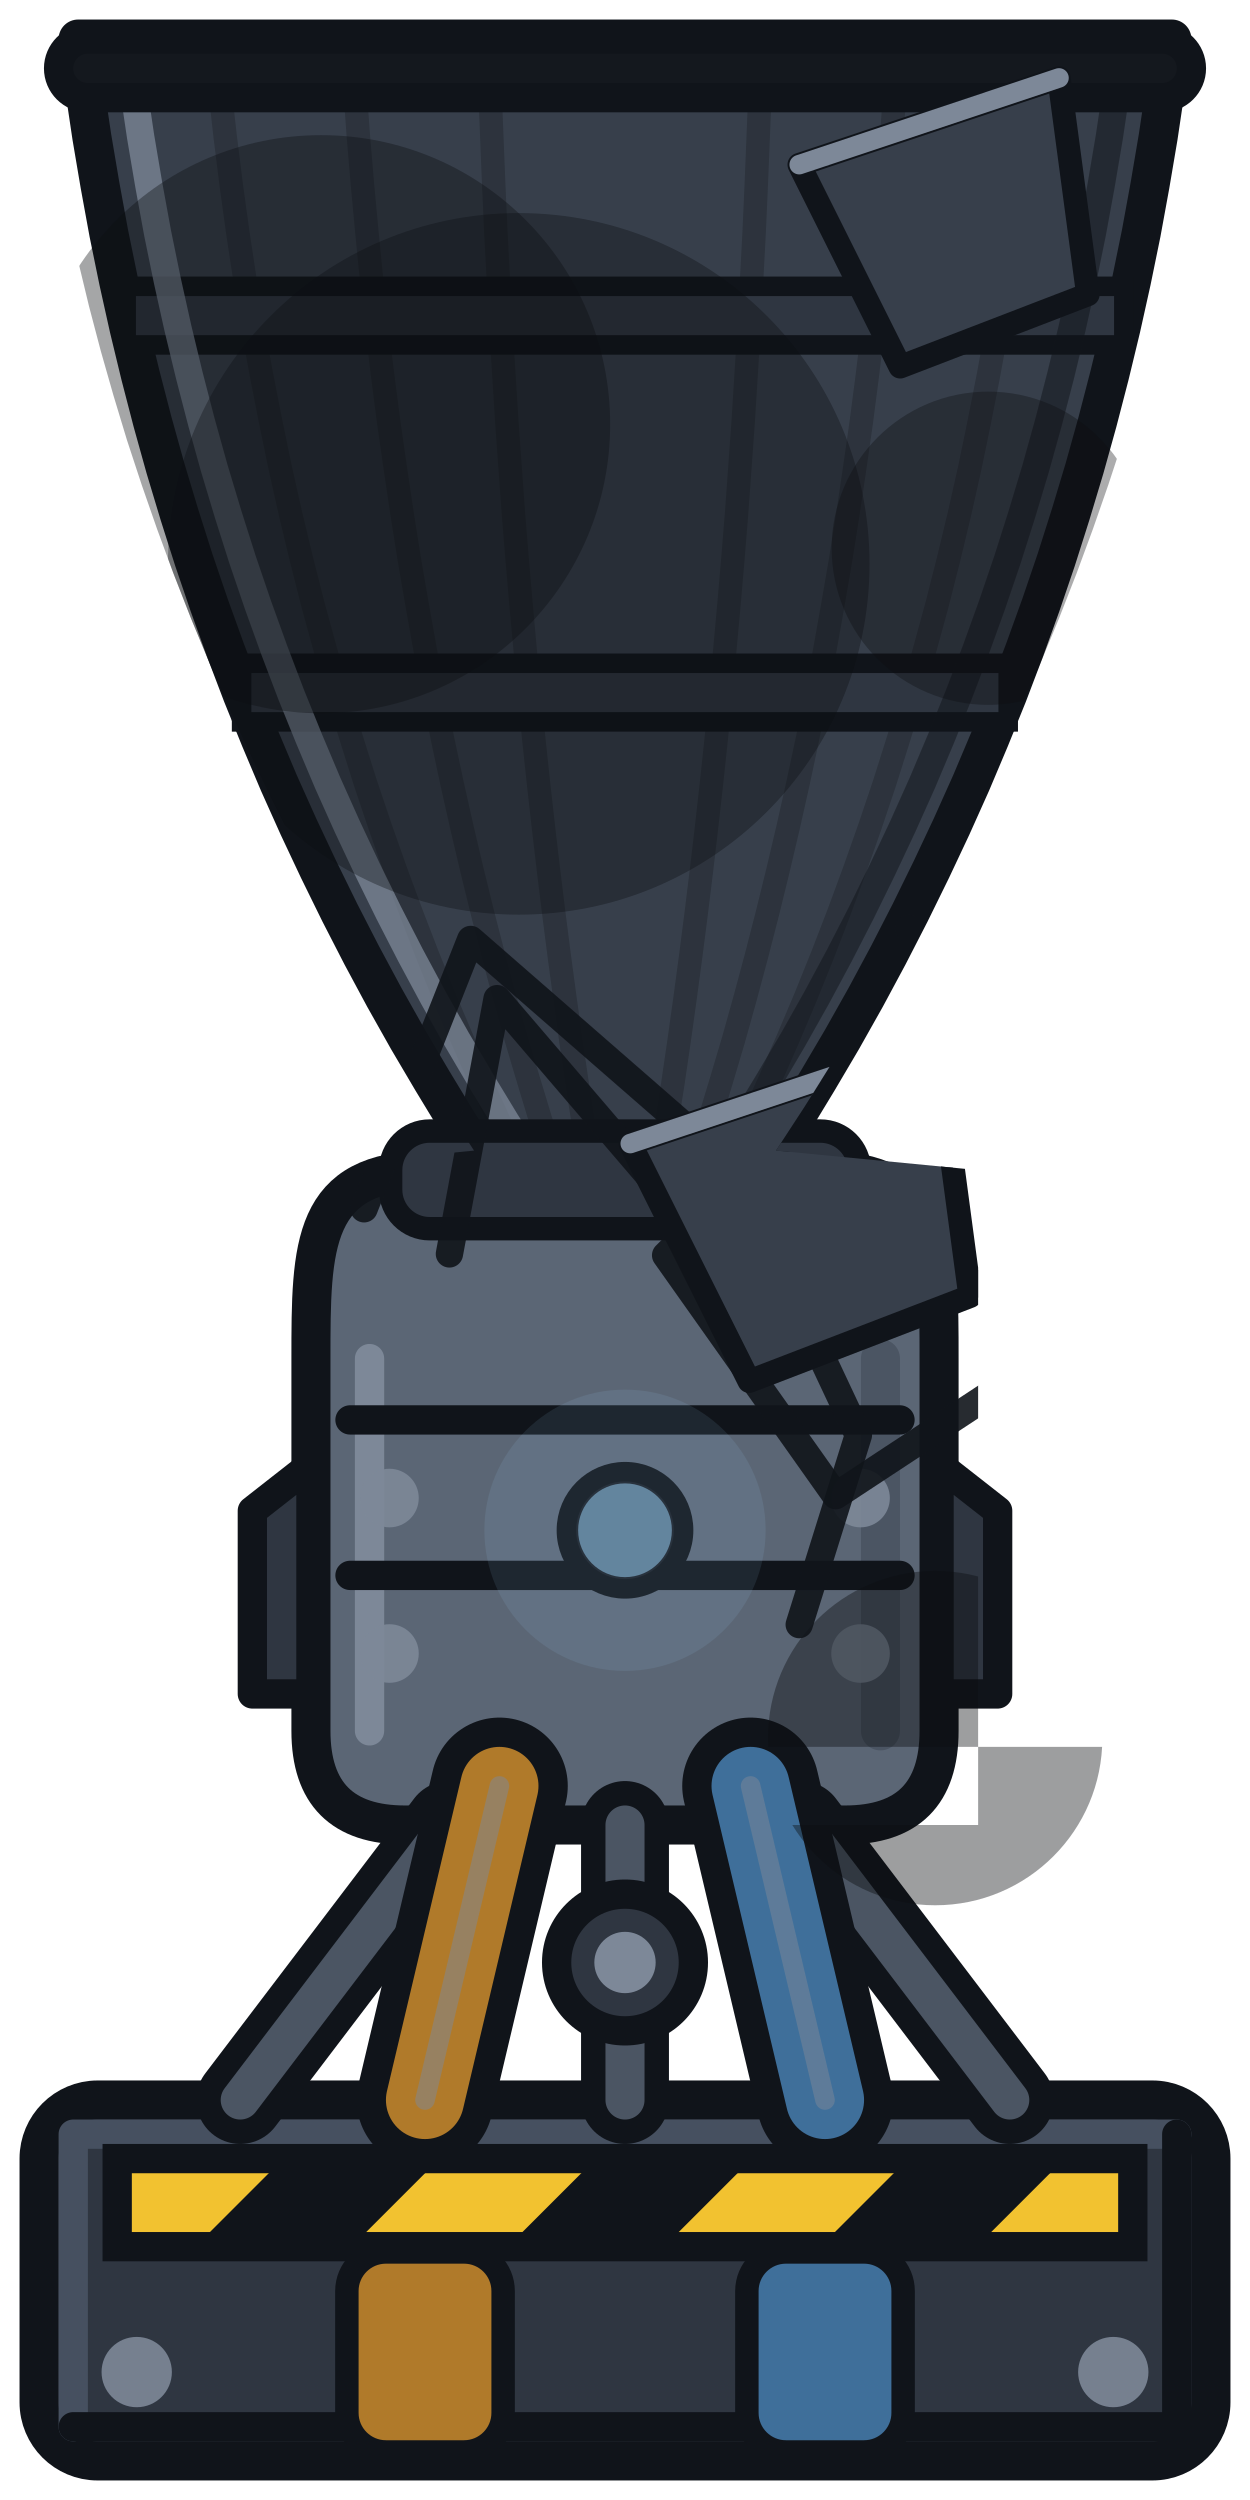
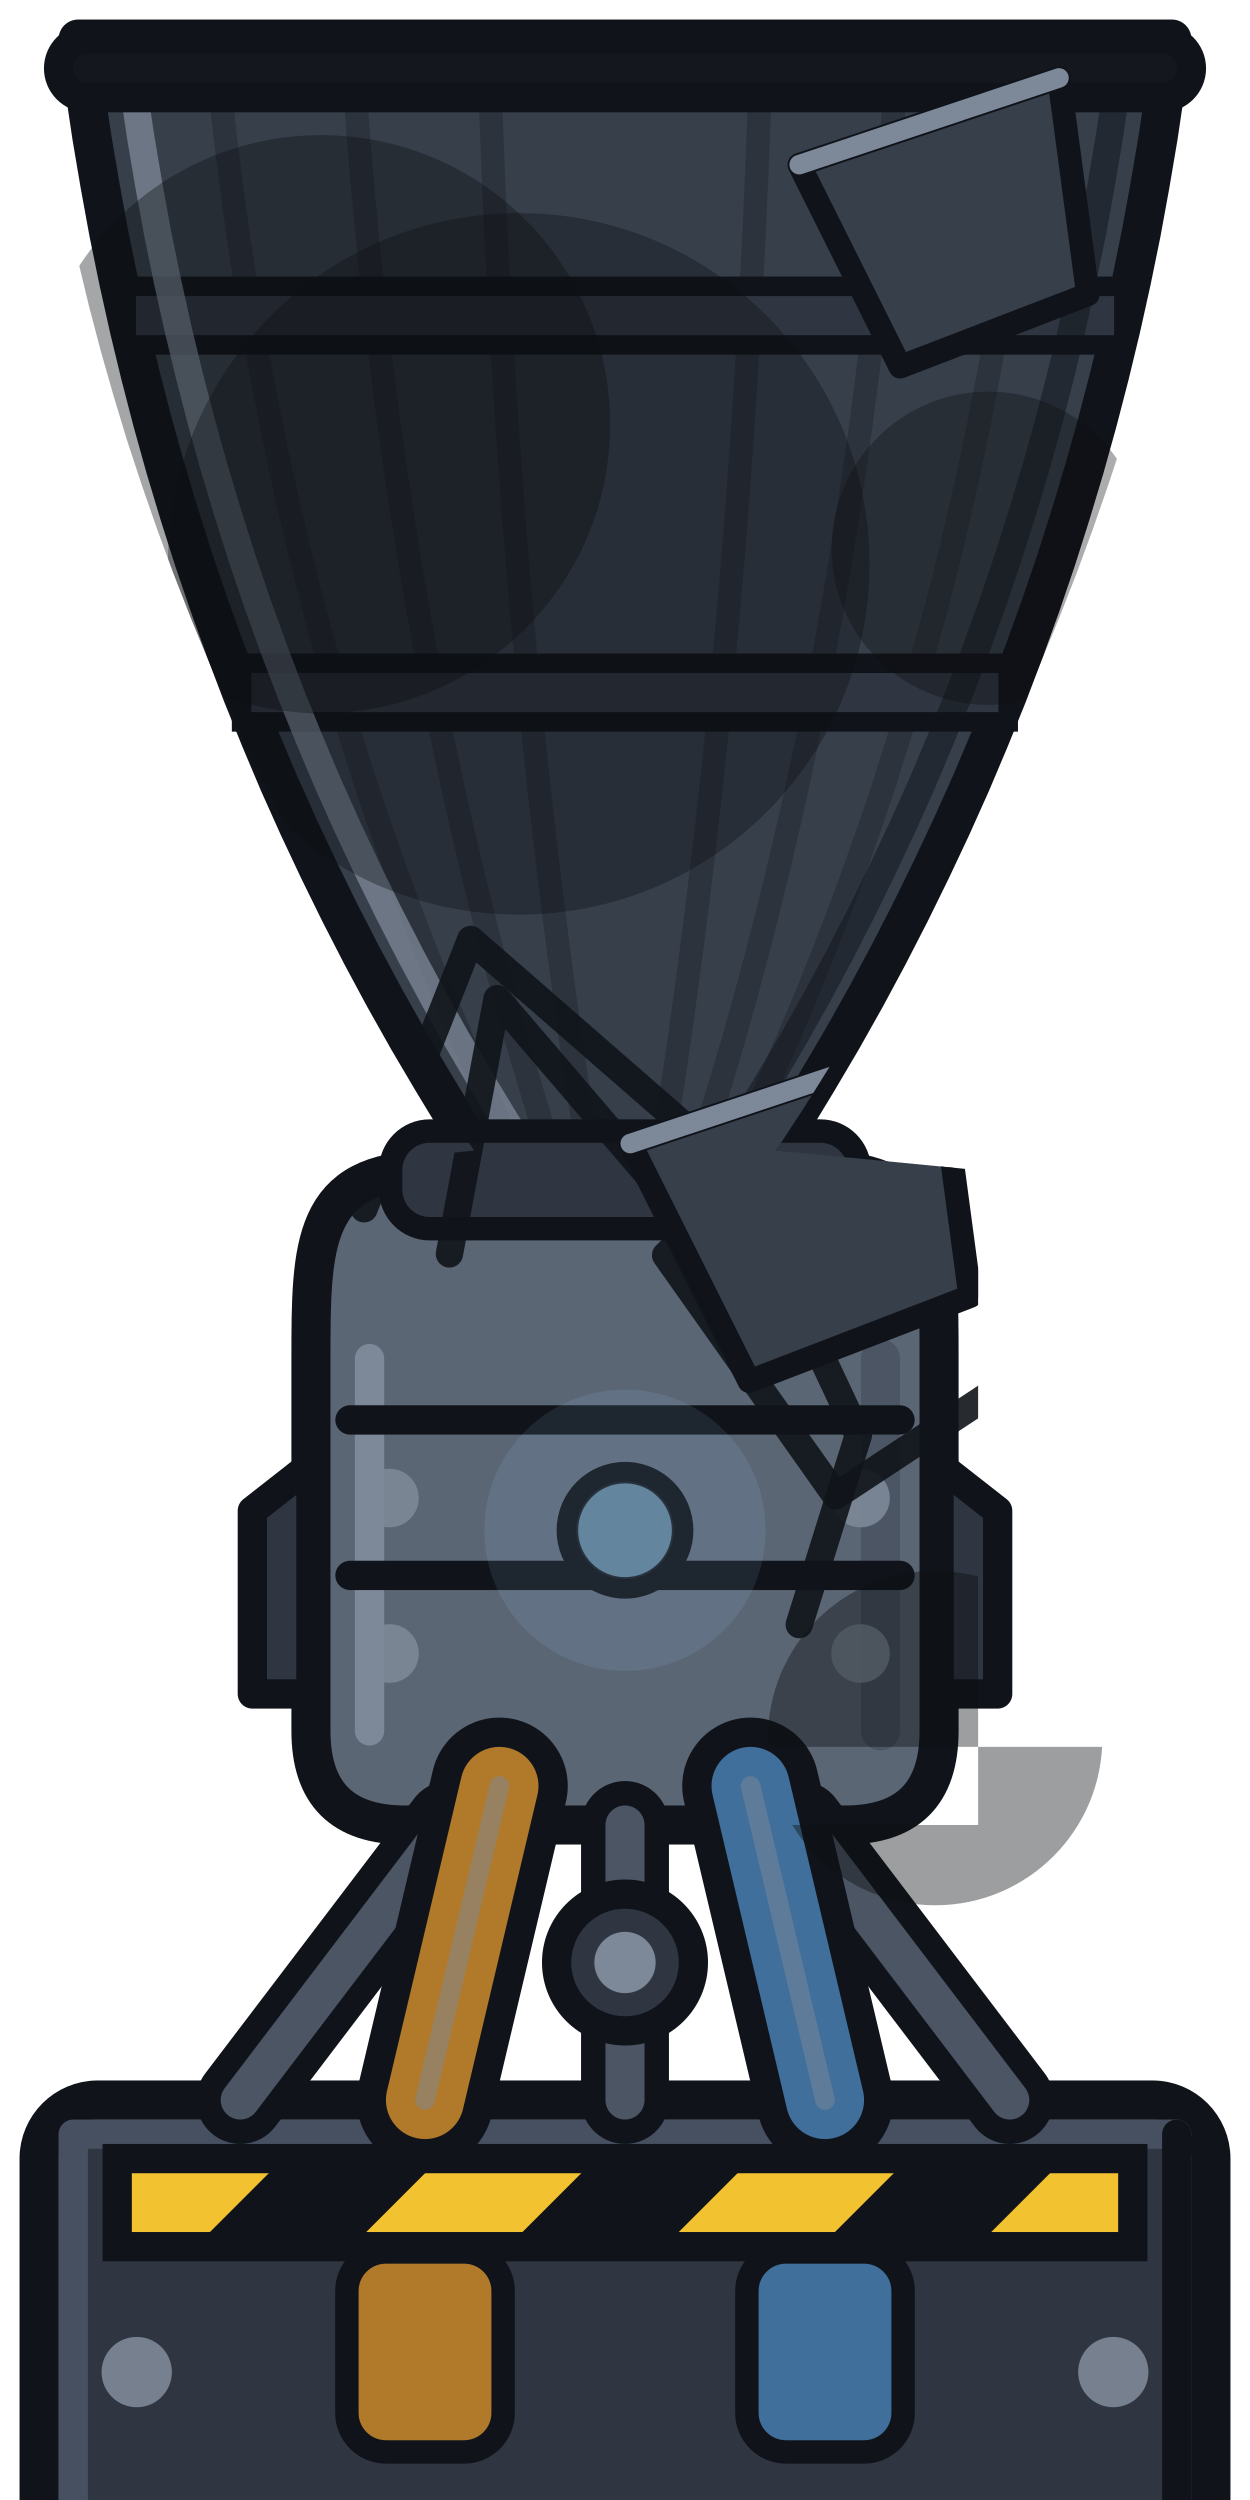
<svg xmlns="http://www.w3.org/2000/svg" width="64" height="128" viewBox="0 0 64 128">
  <defs>
    <radialGradient id="gunship_drive_c_nacelle_s_throat">
      <stop offset="0" stop-color="#ffffff" stop-opacity="0.95" />
      <stop offset="0.35" stop-color="#9fd8ff" stop-opacity="0.9" />
      <stop offset="1" stop-color="#9fd8ff" stop-opacity="0" />
    </radialGradient>
  </defs>
  <g id="base">
-     <rect x="2" y="107.52" width="60" height="18.48" rx="3" fill="#2f3641" stroke="#10141a" stroke-width="2" />
-     <path d="M3.75,124.25 L3.75,109.27 L60.25,109.27" fill="none" stroke="#465060" stroke-width="1.5" stroke-linejoin="round" stroke-linecap="round" data-baked="1" />
-     <path d="M60.25,109.27 L60.25,124.25 L3.75,124.25" fill="none" stroke="#10141a" stroke-width="1.5" stroke-linejoin="round" stroke-linecap="round" data-baked="1" />
+     <rect x="2" y="107.52" width="60" height="26.48" rx="3" fill="#2f3641" stroke="#10141a" stroke-width="2" />
+     <path d="M3.75,132.25 L3.75,109.27 L60.25,109.27" fill="none" stroke="#465060" stroke-width="1.5" stroke-linejoin="round" stroke-linecap="round" data-baked="1" />
+     <path d="M60.25,109.27 L60.25,132.25 L3.75,132.25" fill="none" stroke="#10141a" stroke-width="1.5" stroke-linejoin="round" stroke-linecap="round" data-baked="1" />
    <clipPath id="hz_nacelle_s_6_110">
      <rect x="6" y="110.52" width="52" height="4.51" />
    </clipPath>
    <rect x="6" y="110.52" width="52" height="4.51" fill="#f2c230" />
    <g clip-path="url(#hz_nacelle_s_6_110)">
      <polygon points="-6,115.03 2,115.03 6.51,110.52 -1.49,110.52" fill="#10141a" />
      <polygon points="10,115.03 18,115.03 22.51,110.52 14.51,110.52" fill="#10141a" />
      <polygon points="26,115.03 34,115.03 38.51,110.52 30.51,110.52" fill="#10141a" />
      <polygon points="42,115.03 50,115.03 54.51,110.52 46.51,110.52" fill="#10141a" />
      <polygon points="58,115.03 66,115.03 70.51,110.52 62.51,110.52" fill="#10141a" />
    </g>
    <rect x="6" y="110.52" width="52" height="4.51" fill="none" stroke="#10141a" stroke-width="1.5" />
    <circle cx="7" cy="121.45" r="1.8" fill="#7d8898" opacity="0.9" />
    <circle cx="57" cy="121.45" r="1.8" fill="#7d8898" opacity="0.9" />
    <rect x="17.76" y="115.3" width="8" height="10.24" rx="2" fill="#b07a2a" stroke="#10141a" stroke-width="1.2" />
    <rect x="38.24" y="115.3" width="8" height="10.24" rx="2" fill="#3f6f9a" stroke="#10141a" stroke-width="1.2" />
    <path d="M37.32,70.83 L37.25,70.25 L37.06,69.72 L36.78,69.23 L36.43,68.77 L36.06,68.34 L35.69,67.93 L35.34,67.53 L35.06,67.14 L34.87,66.75 L34.8,66.35 L34.81,66.24 L34.82,66.13 L34.85,66.02 L34.89,65.91 L34.94,65.81 L35,65.72 L36.46,63.68 L37.87,61.62 L39.24,59.55 L40.58,57.45 L41.86,55.34 L43.11,53.22 L44.32,51.07 L45.48,48.91 L46.6,46.73 L47.68,44.53 L48.72,42.32 L49.72,40.09 L50.67,37.84 L51.59,35.57 L52.46,33.28 L53.29,30.98 L54.08,28.66 L54.82,26.33 L55.53,23.97 L56.19,21.6 L56.81,19.21 L57.39,16.81 L57.93,14.38 L58.43,11.94 L58.88,9.48 L59.3,7 L59.67,4.51 L60,2 L4,2 L4.33,4.51 L4.7,7 L5.12,9.48 L5.57,11.94 L6.07,14.38 L6.61,16.81 L7.19,19.21 L7.81,21.6 L8.47,23.97 L9.18,26.33 L9.92,28.66 L10.71,30.98 L11.54,33.28 L12.41,35.57 L13.33,37.84 L14.28,40.09 L15.28,42.32 L16.32,44.53 L17.4,46.73 L18.52,48.91 L19.68,51.07 L20.89,53.22 L22.14,55.34 L23.42,57.45 L24.76,59.55 L26.13,61.62 L27.54,63.68 L29,65.72 L29.06,65.81 L29.11,65.91 L29.15,66.02 L29.18,66.13 L29.19,66.24 L29.2,66.35 L29.13,66.75 L28.94,67.14 L28.66,67.53 L28.31,67.93 L27.94,68.34 L27.57,68.77 L27.22,69.23 L26.94,69.72 L26.75,70.25 L26.68,70.83 Z" fill="#373f4b" stroke="#10141a" stroke-width="2" stroke-linejoin="round" stroke-linecap="round" />
    <path d="M31.3,66.35 L31.3,66.24 L31.29,66.13 L31.29,66.02 L31.28,65.91 L31.26,65.81 L31.25,65.72 L30.89,63.68 L30.53,61.62 L30.19,59.55 L29.86,57.45 L29.53,55.34 L29.22,53.22 L28.92,51.07 L28.63,48.91 L28.35,46.73 L28.08,44.53 L27.82,42.32 L27.57,40.09 L27.33,37.84 L27.1,35.57 L26.89,33.28 L26.68,30.98 L26.48,28.66 L26.29,26.33 L26.12,23.97 L25.95,21.6 L25.8,19.21 L25.65,16.81 L25.52,14.38 L25.39,11.94 L25.28,9.48 L25.18,7 L25.08,4.51 L25,2" fill="none" stroke="#2a3039" stroke-width="1.2" stroke-linejoin="round" stroke-linecap="round" opacity="0.8" />
    <path d="M32.7,66.35 L32.7,66.24 L32.71,66.13 L32.71,66.02 L32.72,65.91 L32.74,65.81 L32.75,65.72 L33.11,63.68 L33.47,61.62 L33.81,59.55 L34.14,57.45 L34.47,55.34 L34.78,53.22 L35.08,51.07 L35.37,48.91 L35.65,46.73 L35.92,44.53 L36.18,42.32 L36.43,40.09 L36.67,37.84 L36.9,35.57 L37.11,33.28 L37.32,30.98 L37.52,28.66 L37.71,26.33 L37.88,23.97 L38.05,21.6 L38.2,19.21 L38.35,16.81 L38.48,14.38 L38.61,11.94 L38.72,9.48 L38.82,7 L38.92,4.51 L39,2" fill="none" stroke="#2a3039" stroke-width="1.2" stroke-linejoin="round" stroke-linecap="round" opacity="0.8" />
    <path d="M30.6,66.35 L30.6,66.24 L30.59,66.13 L30.57,66.02 L30.55,65.91 L30.53,65.81 L30.5,65.72 L29.77,63.68 L29.06,61.62 L28.38,59.55 L27.71,57.45 L27.07,55.34 L26.44,53.22 L25.84,51.07 L25.26,48.91 L24.7,46.73 L24.16,44.53 L23.64,42.32 L23.14,40.09 L22.66,37.84 L22.21,35.57 L21.77,33.28 L21.36,30.98 L20.96,28.66 L20.59,26.33 L20.24,23.97 L19.9,21.6 L19.59,19.21 L19.3,16.81 L19.03,14.38 L18.79,11.94 L18.56,9.48 L18.35,7 L18.17,4.51 L18,2" fill="none" stroke="#2a3039" stroke-width="1.2" stroke-linejoin="round" stroke-linecap="round" opacity="0.8" />
    <path d="M33.4,66.35 L33.4,66.24 L33.41,66.13 L33.43,66.02 L33.45,65.91 L33.47,65.81 L33.5,65.72 L34.23,63.68 L34.94,61.62 L35.62,59.55 L36.29,57.45 L36.93,55.34 L37.56,53.22 L38.16,51.07 L38.74,48.91 L39.3,46.73 L39.84,44.53 L40.36,42.32 L40.86,40.09 L41.34,37.84 L41.79,35.57 L42.23,33.28 L42.64,30.98 L43.04,28.66 L43.41,26.33 L43.76,23.97 L44.1,21.6 L44.41,19.21 L44.7,16.81 L44.97,14.38 L45.21,11.94 L45.44,9.48 L45.65,7 L45.83,4.51 L46,2" fill="none" stroke="#2a3039" stroke-width="1.2" stroke-linejoin="round" stroke-linecap="round" opacity="0.8" />
    <path d="M29.9,66.35 L29.9,66.24 L29.88,66.13 L29.86,66.02 L29.83,65.91 L29.79,65.81 L29.75,65.72 L28.66,63.68 L27.6,61.62 L26.57,59.55 L25.57,57.45 L24.6,55.34 L23.67,53.22 L22.76,51.07 L21.89,48.91 L21.05,46.73 L20.24,44.53 L19.46,42.32 L18.71,40.09 L18,37.84 L17.31,35.57 L16.66,33.28 L16.03,30.98 L15.44,28.66 L14.88,26.33 L14.35,23.97 L13.86,21.6 L13.39,19.21 L12.95,16.81 L12.55,14.38 L12.18,11.94 L11.84,9.48 L11.53,7 L11.25,4.51 L11,2" fill="none" stroke="#2a3039" stroke-width="1.2" stroke-linejoin="round" stroke-linecap="round" opacity="0.8" />
    <path d="M34.1,66.35 L34.1,66.24 L34.12,66.13 L34.14,66.02 L34.17,65.91 L34.21,65.81 L34.25,65.72 L35.34,63.68 L36.4,61.62 L37.43,59.55 L38.43,57.45 L39.4,55.34 L40.33,53.22 L41.24,51.07 L42.11,48.91 L42.95,46.73 L43.76,44.53 L44.54,42.32 L45.29,40.09 L46,37.84 L46.69,35.57 L47.34,33.28 L47.97,30.98 L48.56,28.66 L49.12,26.33 L49.65,23.97 L50.14,21.6 L50.61,19.21 L51.05,16.81 L51.45,14.38 L51.82,11.94 L52.16,9.48 L52.47,7 L52.75,4.51 L53,2" fill="none" stroke="#2a3039" stroke-width="1.2" stroke-linejoin="round" stroke-linecap="round" opacity="0.8" />
    <rect x="12.37" y="33.96" width="39.25" height="3" fill="#2f3641" stroke="#10141a" stroke-width="1" />
    <rect x="6.46" y="14.66" width="51.08" height="3" fill="#2f3641" stroke="#10141a" stroke-width="1" />
    <path d="M31.7,66.35 L31.69,66.24 L31.68,66.13 L31.65,66.02 L31.61,65.91 L31.56,65.81 L31.5,65.72 L30.04,63.68 L28.63,61.62 L27.26,59.55 L25.92,57.45 L24.64,55.34 L23.39,53.22 L22.18,51.07 L21.02,48.91 L19.9,46.73 L18.82,44.53 L17.78,42.32 L16.78,40.09 L15.83,37.84 L14.91,35.57 L14.04,33.28 L13.21,30.98 L12.42,28.66 L11.68,26.33 L10.97,23.97 L10.31,21.6 L9.69,19.21 L9.11,16.81 L8.57,14.38 L8.07,11.94 L7.62,9.48 L7.2,7 L6.83,4.51 L6.5,2" fill="none" stroke="#7d8898" stroke-width="1.4" stroke-linejoin="round" stroke-linecap="round" opacity="0.75" />
    <path d="M32.3,66.35 L32.31,66.24 L32.32,66.13 L32.35,66.02 L32.39,65.91 L32.44,65.81 L32.5,65.72 L33.96,63.68 L35.37,61.62 L36.74,59.55 L38.08,57.45 L39.36,55.34 L40.61,53.22 L41.82,51.07 L42.98,48.91 L44.1,46.73 L45.18,44.53 L46.22,42.32 L47.22,40.09 L48.17,37.84 L49.09,35.57 L49.96,33.28 L50.79,30.98 L51.58,28.66 L52.32,26.33 L53.03,23.97 L53.69,21.6 L54.31,19.21 L54.89,16.81 L55.43,14.38 L55.93,11.94 L56.38,9.48 L56.8,7 L57.17,4.51 L57.5,2" fill="none" stroke="#10141a" stroke-width="1.4" stroke-linejoin="round" stroke-linecap="round" opacity="0.5" />
    <rect x="27.2" y="64.35" width="9.6" height="4" rx="2" fill="#4b5563" stroke="#10141a" stroke-width="1.2" />
    <rect x="3" y="2" width="58" height="3" rx="1.5" fill="#14181e" stroke="#10141a" stroke-width="1.5" />
    <path d="M22,59.91 H42 C48.08,59.91 48.08,63.77 48.08,69.56 V88.62 Q48.08,93.44 43.26,93.44 H20.74 Q15.92,93.44 15.92,88.62 V69.56 C15.92,63.77 15.92,59.91 22,59.91 Z" fill="#5b6675" stroke="#10141a" stroke-width="2" stroke-linejoin="round" stroke-linecap="round" />
    <path d="M18.92,88.62 V69.56" fill="none" stroke="#7d8898" stroke-width="1.5" stroke-linejoin="round" stroke-linecap="round" />
    <path d="M45.08,88.62 V69.56" fill="none" stroke="#4b5563" stroke-width="2" stroke-linejoin="round" stroke-linecap="round" />
    <rect x="20" y="57.91" width="24" height="5" rx="2" fill="#2f3641" stroke="#10141a" stroke-width="1.2" />
    <line x1="17.92" y1="72.7" x2="46.08" y2="72.7" stroke="#10141a" stroke-width="1.5" stroke-linecap="round" />
    <circle cx="19.94" cy="76.7" r="1.5" fill="#7d8898" opacity="0.9" />
    <circle cx="44.06" cy="76.7" r="1.5" fill="#7d8898" opacity="0.9" />
    <line x1="17.92" y1="80.66" x2="46.08" y2="80.66" stroke="#10141a" stroke-width="1.5" stroke-linecap="round" />
    <circle cx="19.94" cy="84.66" r="1.5" fill="#7d8898" opacity="0.9" />
    <circle cx="44.06" cy="84.66" r="1.5" fill="#7d8898" opacity="0.9" />
    <polygon points="15.92,75 12.92,77.35 12.92,86.73 15.92,86.73" fill="#2f3641" stroke="#10141a" stroke-width="1.5" stroke-linejoin="round" />
    <polygon points="48.08,75 51.08,77.35 51.08,86.73 48.08,86.73" fill="#2f3641" stroke="#10141a" stroke-width="1.5" stroke-linejoin="round" />
    <line x1="12.3" y1="107.52" x2="23" y2="93.44" stroke="#10141a" stroke-width="4.5" stroke-linecap="round" />
    <line x1="12.3" y1="107.52" x2="23" y2="93.44" stroke="#4b5563" stroke-width="2" stroke-linecap="round" />
    <line x1="51.7" y1="107.52" x2="41" y2="93.44" stroke="#10141a" stroke-width="4.5" stroke-linecap="round" />
    <line x1="51.7" y1="107.52" x2="41" y2="93.44" stroke="#4b5563" stroke-width="2" stroke-linecap="round" />
    <line x1="32" y1="93.44" x2="32" y2="107.52" stroke="#10141a" stroke-width="4.5" stroke-linecap="round" />
    <line x1="32" y1="93.44" x2="32" y2="107.52" stroke="#4b5563" stroke-width="2" stroke-linecap="round" />
    <circle cx="32" cy="100.48" r="3.5" fill="#2f3641" stroke="#10141a" stroke-width="1.5" />
    <circle cx="32" cy="100.48" r="1.57" fill="#7d8898" />
    <line x1="25.57" y1="91.44" x2="21.76" y2="107.52" stroke="#10141a" stroke-width="7" stroke-linecap="round" />
    <line x1="25.57" y1="91.44" x2="21.76" y2="107.52" stroke="#b07a2a" stroke-width="4" stroke-linecap="round" />
    <line x1="25.57" y1="91.44" x2="21.76" y2="107.52" stroke="#7d8898" stroke-width="1" stroke-linecap="round" opacity="0.5" />
    <line x1="38.43" y1="91.44" x2="42.24" y2="107.52" stroke="#10141a" stroke-width="7" stroke-linecap="round" />
    <line x1="38.43" y1="91.44" x2="42.24" y2="107.52" stroke="#3f6f9a" stroke-width="4" stroke-linecap="round" />
    <line x1="38.43" y1="91.44" x2="42.24" y2="107.52" stroke="#7d8898" stroke-width="1" stroke-linecap="round" opacity="0.5" />
    <circle cx="32" cy="78.35" r="3" fill="#1b2028" stroke="#10141a" stroke-width="1" />
    <clipPath id="components_gunship_drive_s_clip0">
      <path d="M50.08,93.44 L50.08,59.91 L39.73,58.91 L41.21,56.64 L42.63,54.37 L44.01,52.1 L45.34,49.83 L46.62,47.56 L47.86,45.28 L49.04,43.01 L50.18,40.74 L51.26,38.46 L52.3,36.19 L53.29,33.91 L54.23,31.64 L55.12,29.36 L55.96,27.08 L56.75,24.81 L57.5,22.53 L58.19,20.25 L58.84,17.97 L59.44,15.69 L59.99,13.41 L60.49,11.13 L60.94,8.85 L61.34,6.57 L61.7,4.28 L62,2 L2,2 L2.3,4.28 L2.66,6.57 L3.06,8.85 L3.51,11.13 L4.01,13.41 L4.56,15.69 L5.16,17.97 L5.81,20.25 L6.5,22.53 L7.25,24.81 L8.04,27.08 L8.88,29.36 L9.77,31.64 L10.71,33.91 L11.7,36.19 L12.74,38.46 L13.82,40.74 L14.96,43.01 L16.14,45.28 L17.38,47.56 L18.66,49.83 L19.99,52.1 L21.37,54.37 L22.79,56.64 L24.27,58.91 L13.92,59.91 L13.92,93.44 Z M2,89.44 H62 V126 H2 Z" />
    </clipPath>
    <g clip-path="url(#components_gunship_drive_s_clip0)">
      <circle cx="26.56" cy="28.87" r="17.96" fill="#0b0d10" opacity="0.35" />
      <circle cx="50.6" cy="28.07" r="8.02" fill="#0b0d10" opacity="0.34" />
      <circle cx="47.88" cy="88.99" r="8.56" fill="#0b0d10" opacity="0.4" />
      <circle cx="16.44" cy="21.72" r="14.8" fill="#0b0d10" opacity="0.37" />
      <path d="M40.92,83.18 L43.95,73.48 L37.52,59.8 L24.1,48.1 L18.64,61.89" fill="none" stroke="#10141a" stroke-width="1.4" stroke-linejoin="round" stroke-linecap="round" opacity="0.9" />
      <path d="M52.55,65.29 L38.6,67.77 L33.64,60.7 L25.45,51.13 L23.01,64.2" fill="none" stroke="#10141a" stroke-width="1.4" stroke-linejoin="round" stroke-linecap="round" opacity="0.9" />
      <path d="M41.82,56.59 L34.08,64.27 L42.79,76.58 L52.03,70.5 L56.4,66.59" fill="none" stroke="#10141a" stroke-width="1.4" stroke-linejoin="round" stroke-linecap="round" opacity="0.9" />
      <path d="M46.52,47.54 L59.43,59.03 L62,53.87 L59.72,55.73 L62,57.65" fill="none" stroke="#10141a" stroke-width="1.4" stroke-linejoin="round" stroke-linecap="round" opacity="0.9" />
      <polygon points="32.27,58.55 47.93,53.33 49.67,66.37 38.36,70.72" fill="#373f4b" stroke="#10141a" stroke-width="1.2" stroke-linejoin="round" />
      <line x1="32.27" y1="58.55" x2="47.93" y2="53.33" stroke="#7d8898" stroke-width="1" stroke-linecap="round" />
      <polygon points="40.92,8.43 54.22,3.99 55.7,15.08 46.09,18.78" fill="#373f4b" stroke="#10141a" stroke-width="1.2" stroke-linejoin="round" />
      <line x1="40.92" y1="8.43" x2="54.22" y2="3.99" stroke="#7d8898" stroke-width="1" stroke-linecap="round" />
    </g>
  </g>
  <g id="emissive">
    <g opacity="0.55">
      <g data-light="glow">
        <circle cx="32" cy="78.35" r="7.2" fill="#9fd8ff" opacity="0.18" />
        <circle cx="32" cy="78.35" r="2.4" fill="#9fd8ff" />
      </g>
    </g>
  </g>
</svg>
